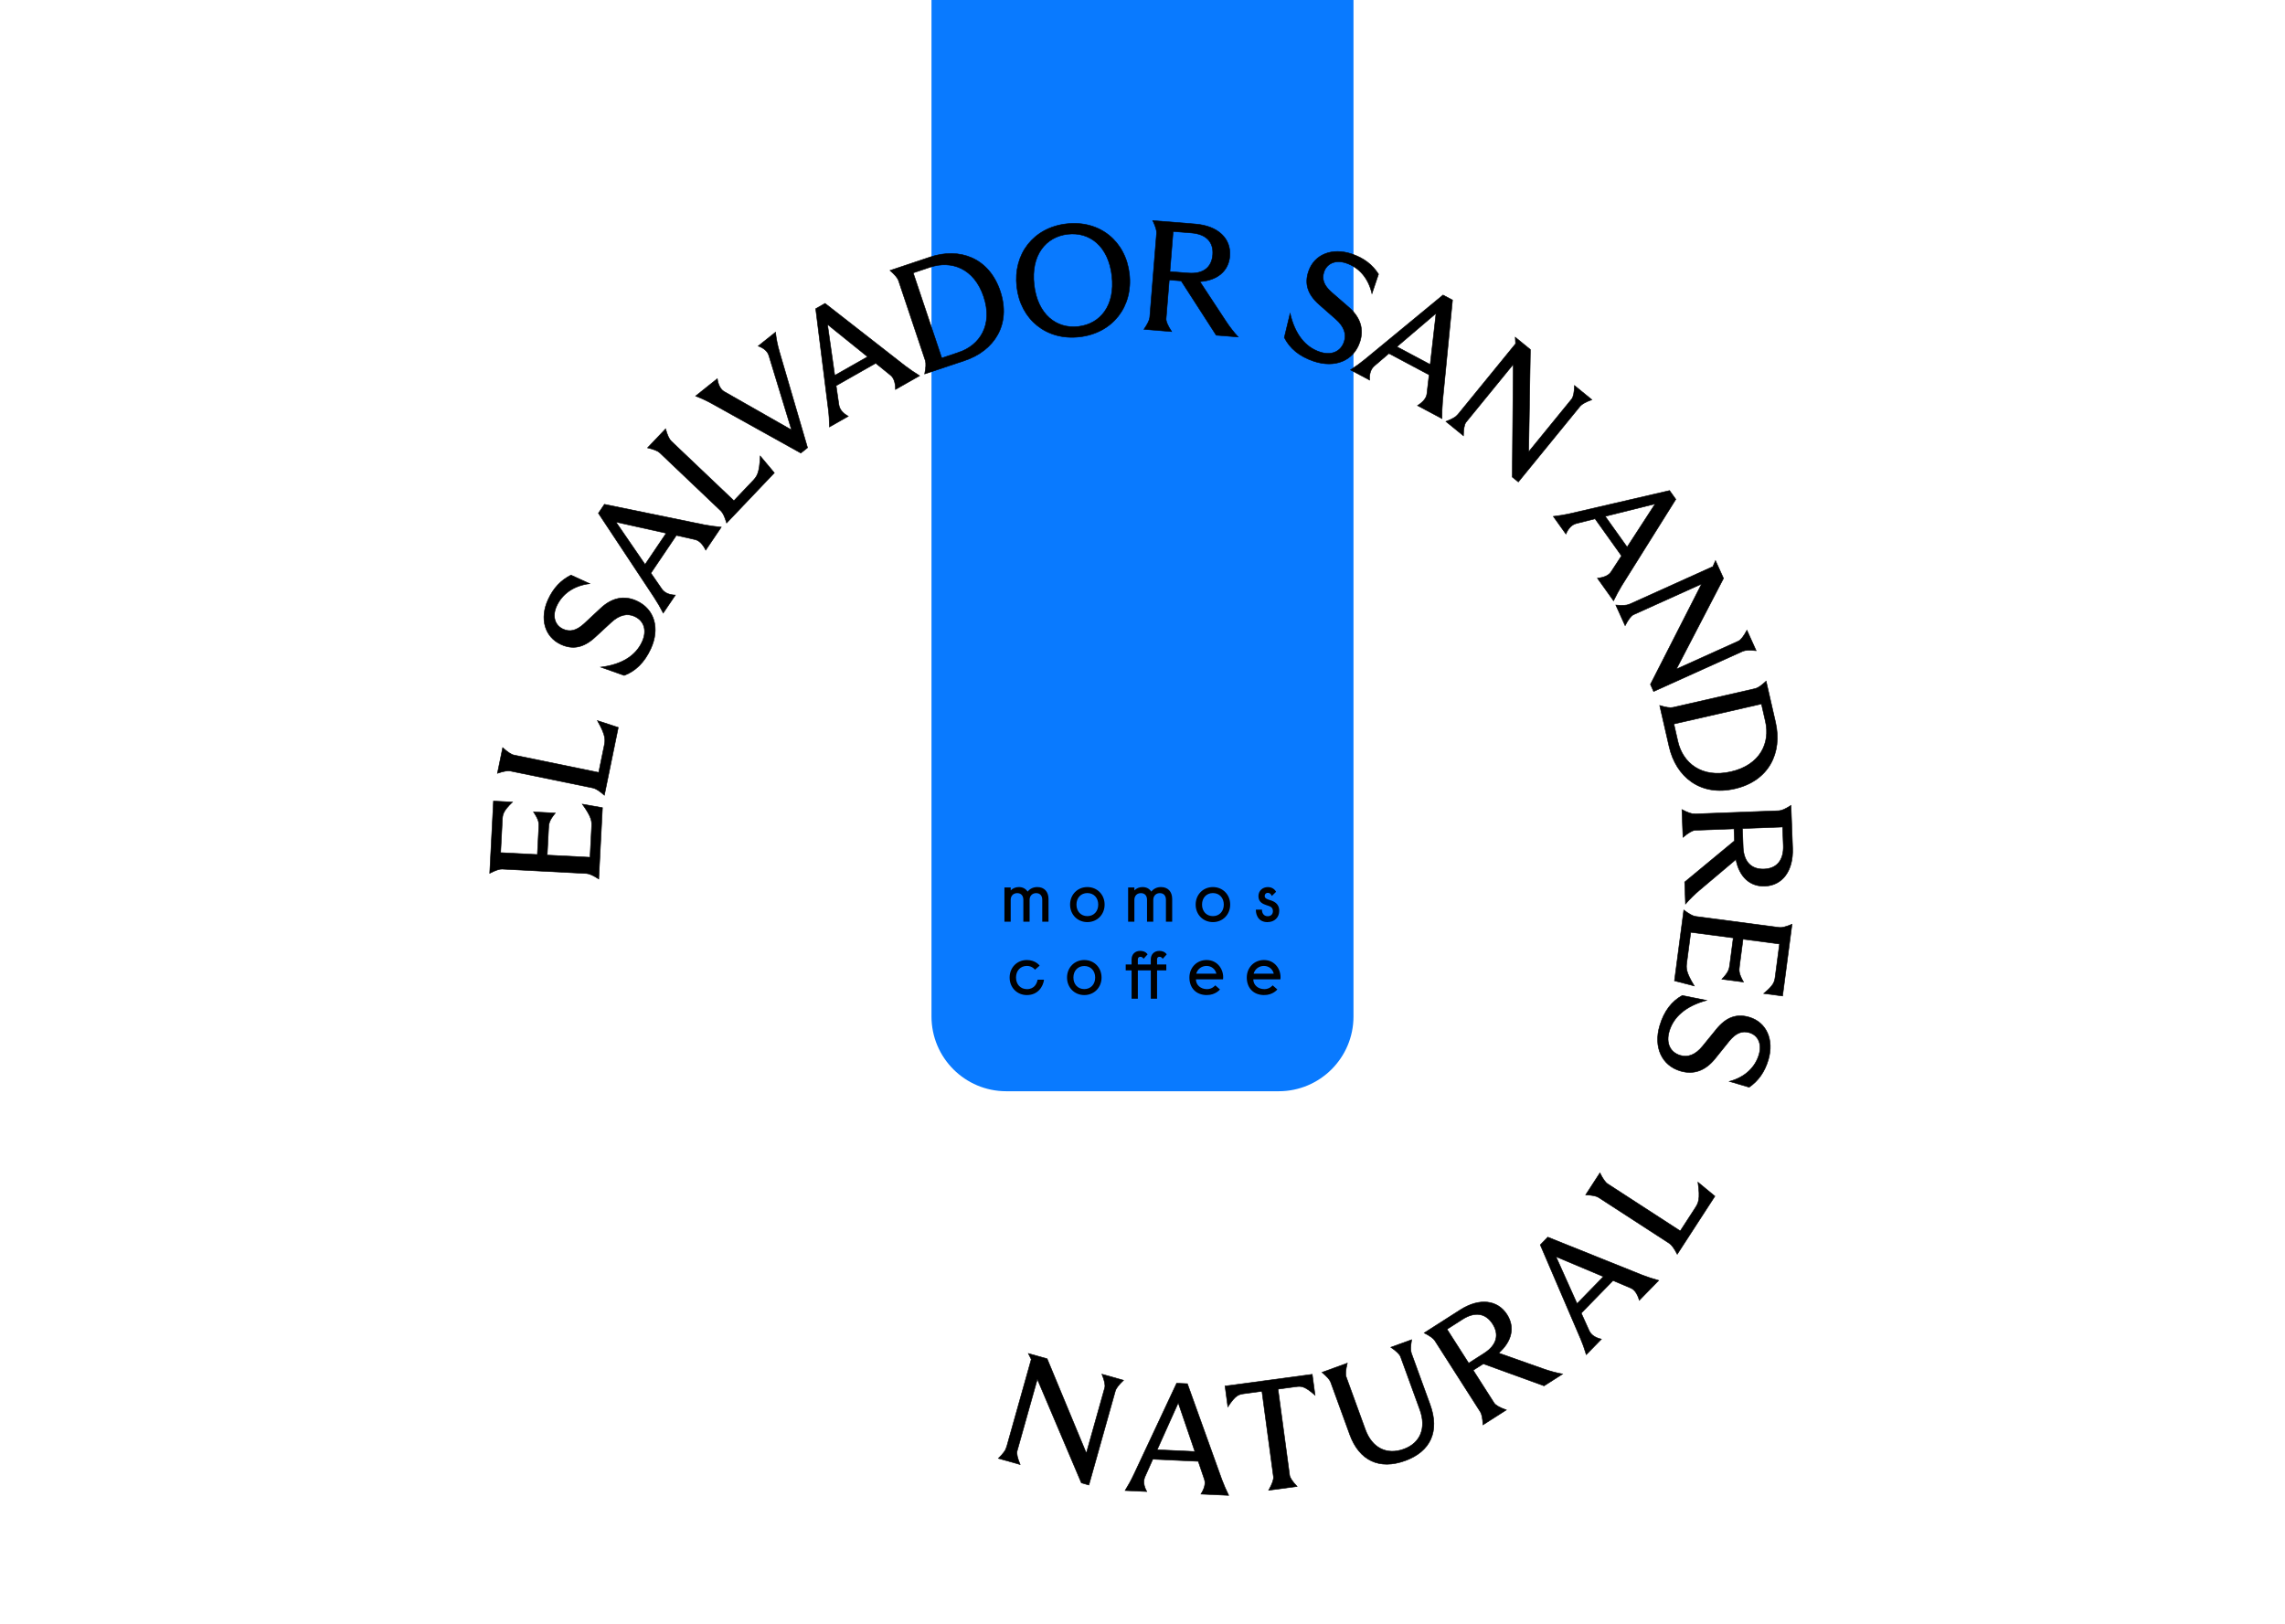
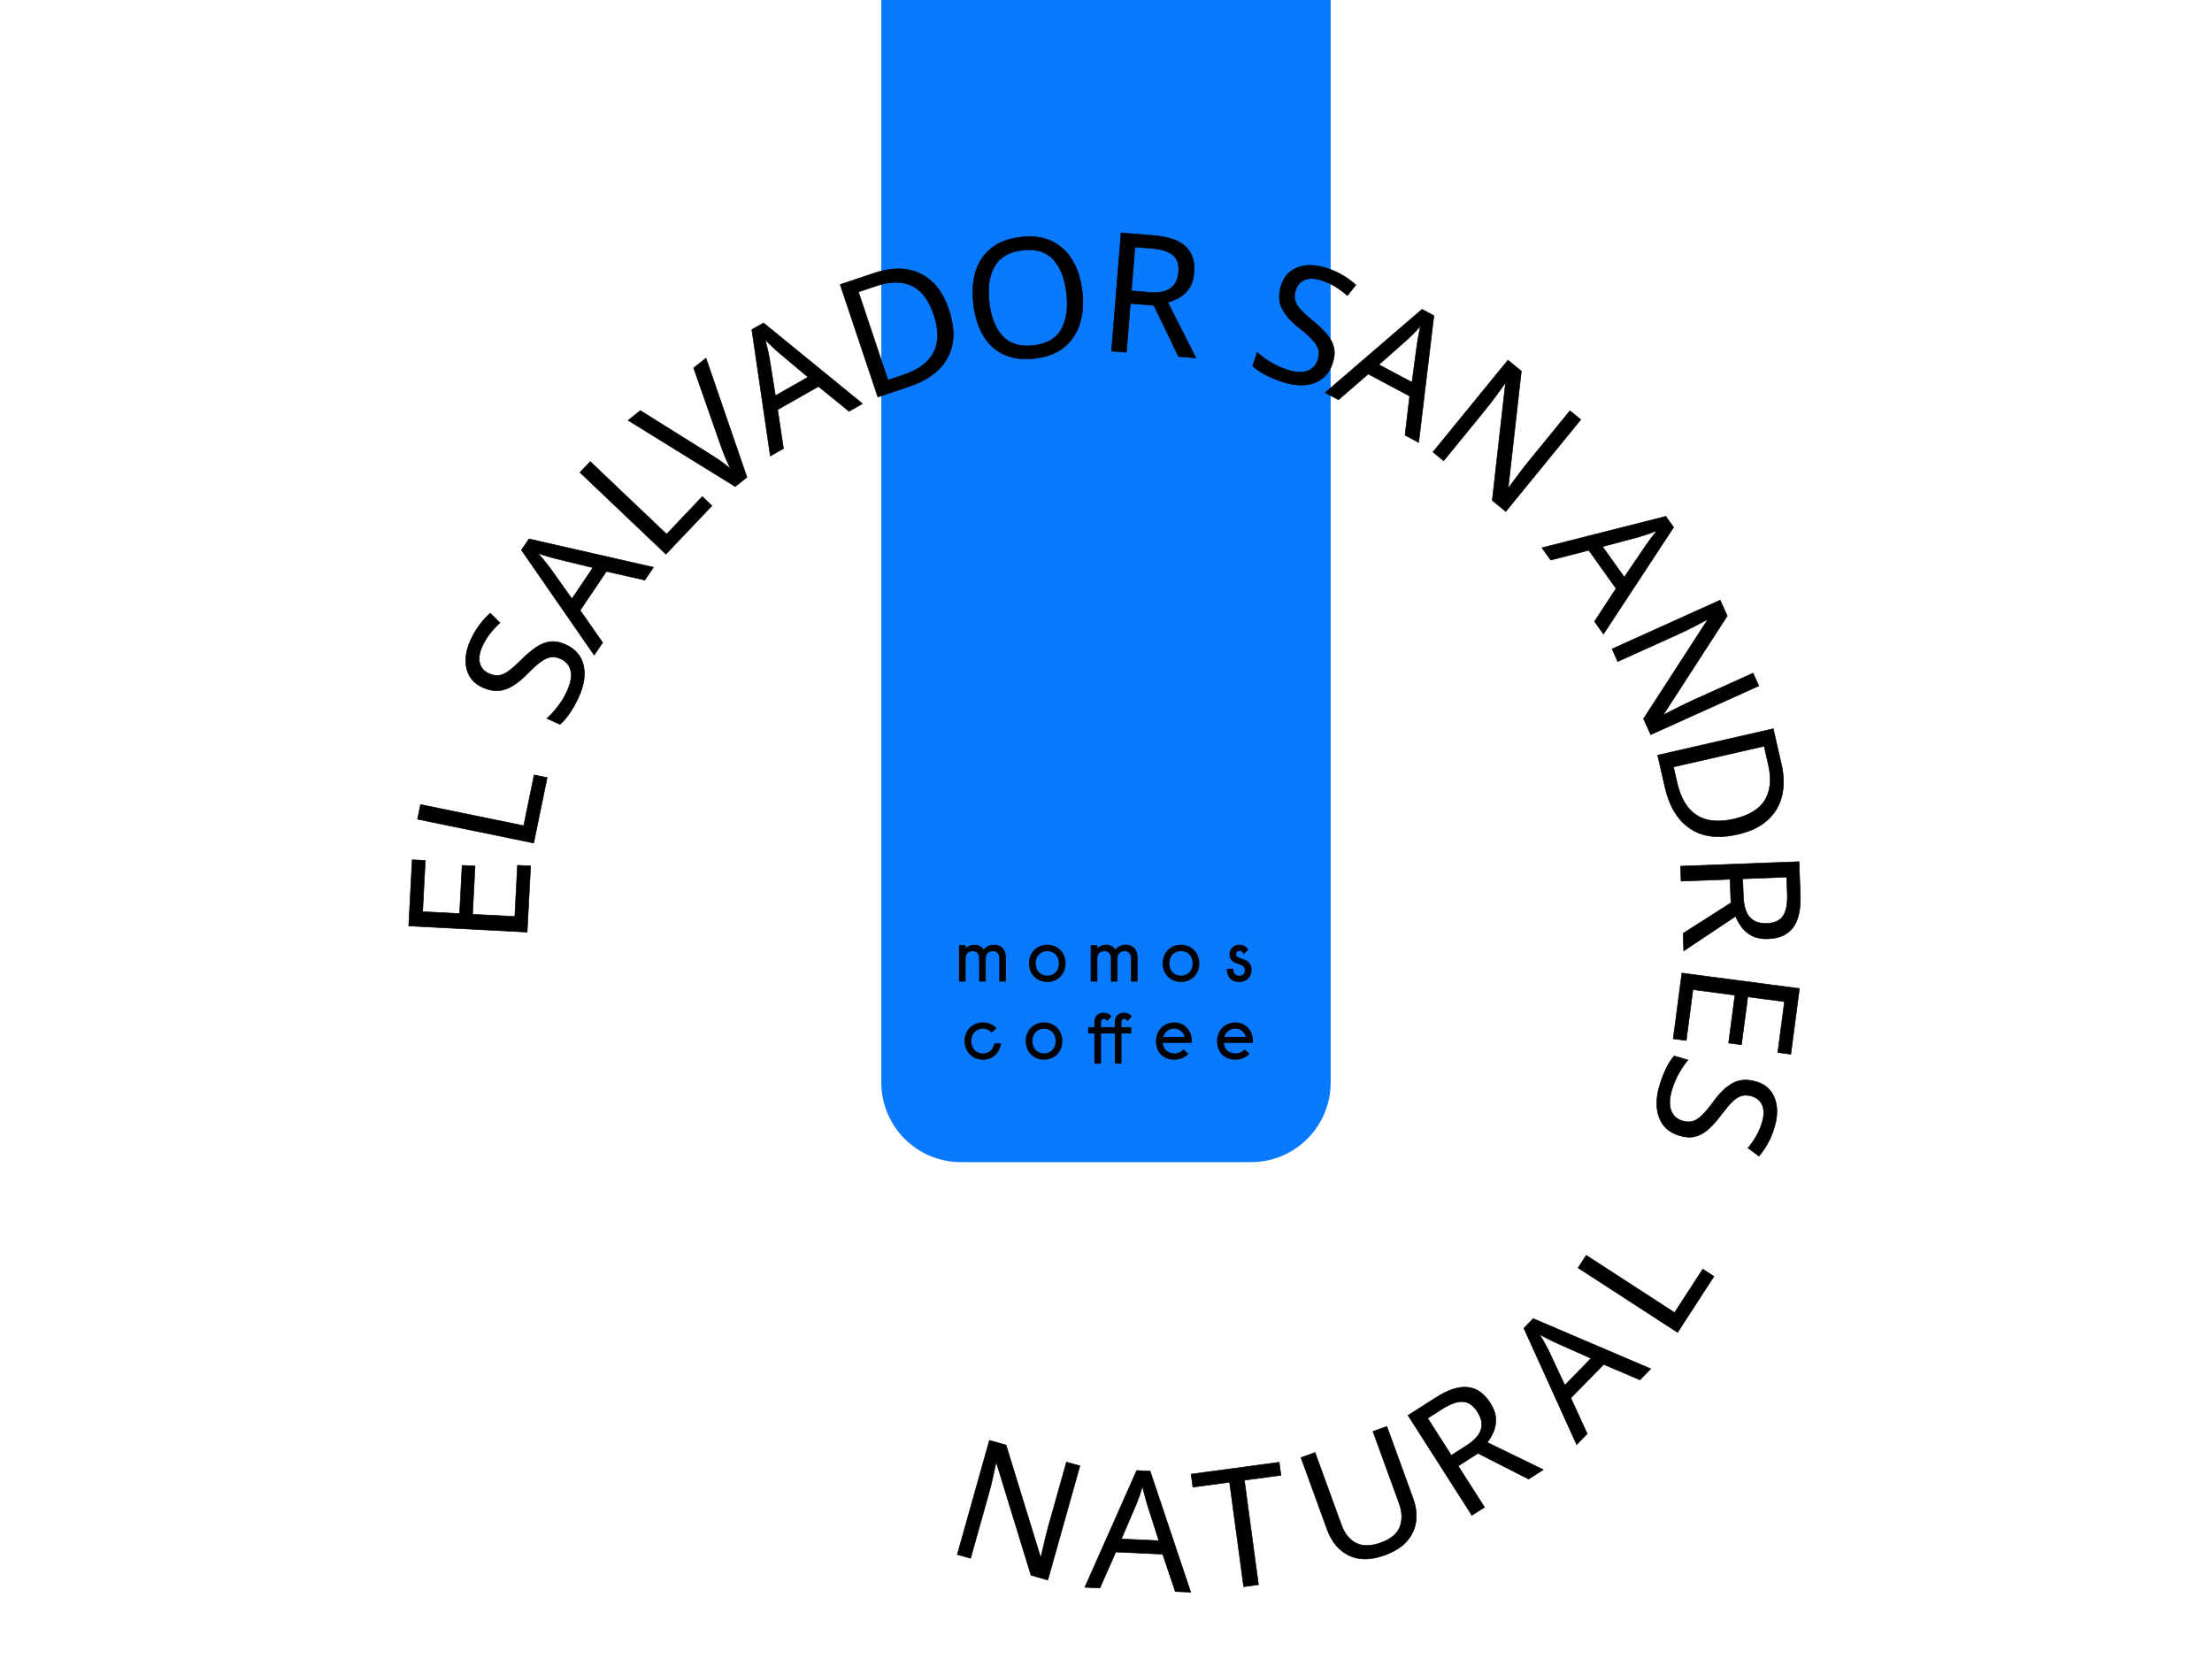
- <svg xmlns="http://www.w3.org/2000/svg" id="_레이어_2" data-name="레이어 2" viewBox="0 0 1100 781.77">
+ <svg xmlns="http://www.w3.org/2000/svg" id="_레이어_2" viewBox="0 0 1000 750">
  <defs>
-     <style>
-       .cls-1 {
-         fill: none;
-       }
- 
-       .cls-2 {
-         clip-path: url(#clippath);
-       }
- 
-       .cls-3 {
-         fill: #097aff;
-       }
- 
-       .cls-4 {
-         stroke: #000;
-         stroke-miterlimit: 10;
-         stroke-width: .26px;
-       }
-     </style>
    <clipPath id="clippath">
-       <rect class="cls-1" width="1100" height="781.77" />
+       <rect width="1000" height="750" style="fill:none;" />
    </clipPath>
  </defs>
-   <g id="_레이어_1-2" data-name="레이어 1">
-     <g class="cls-2">
+   <g id="_레이어_1-2">
+     <g style="clip-path:url(#clippath);">
      <g>
-         <rect class="cls-3" x="448.42" y="-978.8" width="203.15" height="1504.18" rx="36" ry="36" />
+         <rect x="398.42" y="-978.8" width="203.15" height="1504.18" rx="36" ry="36" style="fill:#097aff;" />
        <g>
          <g>
-             <path d="M499.35,427.08c-1.9,0-3.53,.77-4.65,2.19-1-1.47-2.39-2.19-4.25-2.19-1.52,0-2.93,.59-3.9,1.61v-1.42h-3.01v16.49h3.01v-10.53c0-1.93,1.26-3.23,3.14-3.23s2.95,1.24,2.95,3.23v10.53h3.01v-10.53c0-1.9,1.29-3.23,3.14-3.23s2.95,1.18,2.95,3.23v10.53h3.01v-10.95c0-3.54-2.06-5.73-5.38-5.73Z" />
-             <path d="M610.21,443.95c3.3,0,5.61-2.23,5.61-5.41,0-3.77-2.9-4.69-4.46-5.18-1.55-.5-2.54-.89-2.54-2,0-.74,.49-1.49,1.58-1.49,1.31,0,1.85,1.51,1.85,1.51l2.05-2.01s-1.03-2.28-3.93-2.28c-2.64,0-4.56,1.84-4.56,4.37,0,2.95,2.25,3.77,3.81,4.32,1.47,.53,3.16,.74,3.16,2.9,0,1.5-.97,2.44-2.53,2.44-2.27,0-2.83-2.17-2.72-3.18h-2.94c-.09,1.36,.45,6.03,5.64,6.03Z" />
+             <path d="M449.35,427.08c-1.9,0-3.53,.77-4.65,2.19-1-1.47-2.39-2.19-4.25-2.19-1.52,0-2.93,.59-3.9,1.61v-1.42h-3.01v16.49h3.01v-10.53c0-1.93,1.26-3.23,3.14-3.23s2.95,1.24,2.95,3.23v10.53h3.01v-10.53c0-1.9,1.29-3.23,3.14-3.23s2.95,1.18,2.95,3.23v10.53h3.01v-10.95c0-3.54-2.06-5.73-5.38-5.73Z" />
+             <path d="M560.21,443.95c3.3,0,5.61-2.23,5.61-5.41,0-3.77-2.9-4.69-4.46-5.18-1.55-.5-2.54-.89-2.54-2,0-.74,.49-1.49,1.58-1.49,1.31,0,1.85,1.51,1.85,1.51l2.05-2.01s-1.03-2.28-3.93-2.28c-2.64,0-4.56,1.84-4.56,4.37,0,2.95,2.25,3.77,3.81,4.32,1.47,.53,3.16,.74,3.16,2.9,0,1.5-.97,2.44-2.53,2.44-2.27,0-2.83-2.17-2.72-3.18h-2.94c-.09,1.36,.45,6.03,5.64,6.03Z" />
          </g>
-           <path d="M521.98,462.2c-4.74,0-8.31,3.63-8.31,8.44s3.57,8.44,8.31,8.44,8.31-3.63,8.31-8.44-3.57-8.44-8.31-8.44Zm5.24,8.44c0,3.27-2.15,5.56-5.24,5.56s-5.24-2.28-5.24-5.56,2.15-5.55,5.24-5.55,5.24,2.28,5.24,5.55Z" />
-           <path d="M494.35,476.22c-3.08,0-5.24-2.3-5.24-5.59s2.15-5.59,5.24-5.59c2.62,0,3.88,1.84,3.88,1.84l2.26-1.98s-1.95-2.7-6.15-2.7c-4.74,0-8.31,3.63-8.31,8.44s3.57,8.44,8.31,8.44c5.31,0,7.84-4.05,8.25-7.41h-3.1c-.3,1.79-1.49,4.56-5.16,4.56Z" />
-           <path d="M581.02,476.22c-3.05,0-5.3-2.02-5.3-4.72h13.05c.56-4.41-2.45-9.3-7.91-9.3-4.72,0-8.28,3.63-8.28,8.44s3.01,8.44,8.44,8.44m0-2.85c2.62,0,4.01-1.84,4.01-1.84l2.26,1.98s-2.08,2.7-6.28,2.7m-5.13-10.29c.63-2.25,2.58-3.73,4.96-3.73s4.21,1.55,4.73,3.73h-9.69Z" />
-           <path d="M608.64,476.22c-3.05,0-5.3-2.02-5.3-4.72h13.05c.56-4.41-2.45-9.3-7.91-9.3-4.72,0-8.28,3.63-8.28,8.44s3.01,8.44,8.44,8.44m0-2.85c2.62,0,4.01-1.84,4.01-1.84l2.26,1.98s-2.08,2.7-6.28,2.7m-5.13-10.29c.63-2.25,2.58-3.73,4.96-3.73s4.21,1.55,4.73,3.73h-9.69Z" />
-           <path d="M523.45,427.08c-4.74,0-8.31,3.63-8.31,8.44s3.57,8.43,8.31,8.43,8.31-3.63,8.31-8.43-3.57-8.44-8.31-8.44Zm5.24,8.44c0,3.27-2.15,5.55-5.24,5.55s-5.24-2.28-5.24-5.55,2.15-5.55,5.24-5.55,5.24,2.28,5.24,5.55Z" />
-           <path d="M558.89,427.08c-1.9,0-3.53,.77-4.65,2.19-1-1.47-2.39-2.19-4.25-2.19-1.52,0-2.93,.59-3.9,1.61v-1.42h-3.01v16.49h3.01v-10.53c0-1.93,1.26-3.23,3.14-3.23s2.95,1.24,2.95,3.23v10.53h3.01v-10.53c0-1.9,1.29-3.23,3.14-3.23s2.95,1.18,2.95,3.23v10.53h3.01v-10.95c0-3.54-2.06-5.73-5.38-5.73Z" />
-           <path d="M583.9,427.08c-4.74,0-8.31,3.63-8.31,8.44s3.57,8.43,8.31,8.43,8.31-3.63,8.31-8.43-3.57-8.44-8.31-8.44Zm5.24,8.44c0,3.27-2.15,5.55-5.24,5.55s-5.24-2.28-5.24-5.55,2.15-5.55,5.24-5.55,5.24,2.28,5.24,5.55Z" />
-           <path d="M556.99,461.99c0-.5,.16-1.33,1.23-1.33s1.49,.98,1.49,.98l1.95-2.15s-.9-1.68-3.56-1.68h0c-2.46,0-4.11,1.65-4.11,4.11v2.44h-6.24v-2.38c0-.4,.12-1.33,1.26-1.33,1.07,0,1.49,.98,1.49,.98l1.95-2.15s-.9-1.68-3.56-1.68c-2.48,0-4.14,1.65-4.14,4.11v2.44h-2.83v2.85h2.83v13.64h3.01v-13.64h6.24v13.64h3.01v-13.64h4.45v-2.85h-4.45v-2.38Z" />
+           <path d="M471.98,462.2c-4.74,0-8.31,3.63-8.31,8.44s3.57,8.44,8.31,8.44,8.31-3.63,8.31-8.44-3.57-8.44-8.31-8.44Zm5.24,8.44c0,3.27-2.15,5.56-5.24,5.56s-5.24-2.28-5.24-5.56,2.15-5.55,5.24-5.55,5.24,2.28,5.24,5.55Z" />
+           <path d="M444.35,476.22c-3.08,0-5.24-2.3-5.24-5.59s2.15-5.59,5.24-5.59c2.62,0,3.88,1.84,3.88,1.84l2.26-1.98s-1.95-2.7-6.15-2.7c-4.74,0-8.31,3.63-8.31,8.44s3.57,8.44,8.31,8.44c5.31,0,7.84-4.05,8.25-7.41h-3.1c-.3,1.79-1.49,4.56-5.16,4.56Z" />
+           <path d="M531.02,476.22c-3.05,0-5.3-2.02-5.3-4.72h13.05c.56-4.41-2.45-9.3-7.91-9.3-4.72,0-8.28,3.63-8.28,8.44s3.01,8.44,8.44,8.44m0-2.85c2.62,0,4.01-1.84,4.01-1.84l2.26,1.98s-2.08,2.7-6.28,2.7m-5.13-10.29c.63-2.25,2.58-3.73,4.96-3.73s4.21,1.55,4.73,3.73h-9.69Z" />
+           <path d="M558.64,476.22c-3.05,0-5.3-2.02-5.3-4.72h13.05c.56-4.41-2.45-9.3-7.91-9.3-4.72,0-8.28,3.63-8.28,8.44s3.01,8.44,8.44,8.44m0-2.85c2.62,0,4.01-1.84,4.01-1.84l2.26,1.98s-2.08,2.7-6.28,2.7m-5.13-10.29c.63-2.25,2.58-3.73,4.96-3.73s4.21,1.55,4.73,3.73h-9.69Z" />
+           <path d="M473.45,427.08c-4.74,0-8.31,3.63-8.31,8.44s3.57,8.43,8.31,8.43,8.31-3.63,8.31-8.43-3.57-8.44-8.31-8.44Zm5.24,8.44c0,3.27-2.15,5.55-5.24,5.55s-5.24-2.28-5.24-5.55,2.15-5.55,5.24-5.55,5.24,2.28,5.24,5.55Z" />
+           <path d="M508.89,427.08c-1.9,0-3.53,.77-4.65,2.19-1-1.47-2.39-2.19-4.25-2.19-1.52,0-2.93,.59-3.9,1.61v-1.42h-3.01v16.49h3.01v-10.53c0-1.93,1.26-3.23,3.14-3.23s2.95,1.24,2.95,3.23v10.53h3.01v-10.53c0-1.9,1.29-3.23,3.14-3.23s2.95,1.18,2.95,3.23v10.53h3.01v-10.95c0-3.54-2.06-5.73-5.38-5.73Z" />
+           <path d="M533.9,427.08c-4.74,0-8.31,3.63-8.31,8.44s3.57,8.43,8.31,8.43,8.31-3.63,8.31-8.43-3.57-8.44-8.31-8.44Zm5.24,8.44c0,3.27-2.15,5.55-5.24,5.55s-5.24-2.28-5.24-5.55,2.15-5.55,5.24-5.55,5.24,2.28,5.24,5.55Z" />
+           <path d="M506.99,461.99c0-.5,.16-1.33,1.23-1.33s1.49,.98,1.49,.98l1.95-2.15s-.9-1.68-3.56-1.68h0c-2.46,0-4.11,1.65-4.11,4.11v2.44h-6.24v-2.38c0-.4,.12-1.33,1.26-1.33,1.07,0,1.49,.98,1.49,.98l1.95-2.15s-.9-1.68-3.56-1.68c-2.48,0-4.14,1.65-4.14,4.11v2.44h-2.83v2.85h2.83v13.64h3.01v-13.64h6.24v13.64h3.01v-13.64h4.45v-2.85h-4.45v-2.38Z" />
        </g>
      </g>
-       <g>
-         <path class="cls-4" d="M282.35,420.55l-40.63-2.12q-1.87-.1-5.97,2.02l1.81-34.78,9.15,.48c-4.67,4.49-4.75,6.07-4.89,8.69l-.82,15.67,17.69,.92,.67-12.82c.12-2.4,.19-3.67-2.53-7.72l10.5,.55c-3.05,3.75-3.12,5.1-3.24,7.42l-.67,12.82,20.62,1.07,.75-14.39c.15-2.92,.24-4.65-4.45-11.21l9.68,1.71-1.79,34.33q-3.93-2.54-5.88-2.64Z" />
-         <path class="cls-4" d="M285.51,379.39l-39.85-8.18q-1.84-.38-6.2,1.1l2.54-12.35q3.49,3.17,5.4,3.56l40.81,8.38,2.6-12.65c.62-3.01,1-4.85-3.22-12.31l10.05,3.29-6.7,32.65q-3.5-3.09-5.42-3.49Z" />
-         <path class="cls-4" d="M300.46,325.18l-11.22-3.98c10.34-1.29,16.87-5.65,19.87-12.2,2.44-5.32,1.07-10.08-3.64-12.24-3.41-1.56-7.22-.83-11.22,2.87l-7.72,7.12c-5.6,5.2-10.88,6.08-16.47,3.52-7.92-3.63-10.37-12.51-6.21-21.59,2.56-5.6,6.2-9.38,11.02-11.8l9.01,4.13c-7.96,.98-13.33,5.12-15.92,10.79-2.31,5.05-.72,9.33,3.1,11.08,3.28,1.5,6.41,.79,10.09-2.56l8.07-7.53c5.31-4.92,11.14-6.29,17.28-3.48,8.6,3.94,11.27,13.25,6.8,23.01-3.06,6.69-7.46,10.87-12.83,12.87Z" />
-         <path class="cls-4" d="M314.98,287.72l-26.91-40.63,2.9-4.29,47.97,9.84q3.93,.75,8.28,1.15l-7.48,11.07q-2.2-4.39-5.09-5.07l-9.04-2.03-12.27,18.17,5.26,7.63q1.94,2.76,6.52,2.95l-5.84,8.65q-2.1-4.13-4.31-7.44Zm5.72-31.01l-24.18-5.37,14.02,20.42,10.17-15.05Z" />
-         <path class="cls-4" d="M347.05,246l-29.48-28.04q-1.36-1.29-5.85-2.35l8.69-9.14q1.28,4.53,2.7,5.88l30.19,28.71,8.9-9.36c2.12-2.23,3.41-3.59,3.78-12.15l6.79,8.11-22.97,24.15q-1.33-4.48-2.75-5.82Z" />
-         <path class="cls-4" d="M334.86,190.67l10.44-8.34q.76,4.68,3.31,6.19l32.44,18.47-10.91-35.77q-.89-3.04-5.14-4.63l8.33-6.65q.5,4.6,1.85,9.29l13.57,46.32-3.23,2.58-42.54-23.66q-3.87-2.19-8.12-3.79Z" />
-         <path class="cls-4" d="M398.74,196.99l-6.06-48.36,4.5-2.56,38.61,30.13q3.19,2.42,6.91,4.71l-11.62,6.6q-.02-4.91-2.31-6.8l-7.2-5.84-19.06,10.83,1.33,9.17q.51,3.33,4.53,5.54l-9.07,5.15q-.04-4.64-.56-8.58Zm18.9-25.24l-19.28-15.55,3.49,24.53,15.8-8.97Z" />
-         <path class="cls-4" d="M445.45,173.61l-12.93-38.58q-.6-1.78-4.07-4.81l19.29-6.46c14.17-4.75,28.37,.31,33.76,16.4,5.39,16.09-2.9,28.68-17.07,33.43l-19.29,6.46q.92-4.58,.3-6.43Zm16.09-3.97c10.04-3.36,16.6-13.08,12-26.82-4.63-13.81-15.7-17.54-25.73-14.18l-8.19,2.74,13.74,41,8.19-2.74Z" />
-         <path class="cls-4" d="M489.48,138.09c-1.8-15.66,7.91-28.49,23.94-30.33,16.03-1.84,28.47,8.44,30.27,24.1,1.8,15.66-7.98,28.5-24.01,30.34s-28.4-8.45-30.2-24.1Zm29.62,19.11c10.59-1.22,17.81-10.06,16.16-24.37s-10.68-21.29-21.27-20.07c-10.51,1.21-17.81,10.06-16.16,24.37s10.76,21.28,21.27,20.07Z" />
-         <path class="cls-4" d="M553.5,152.77l3.28-40.56q.15-1.87-1.85-6.02l20.5,1.66c11.08,.9,17.27,7.12,16.6,15.43-.58,7.18-5.92,11.72-14.4,12.32l12.61,19.17q2.62,3.98,5.8,7.47l-10.55-.85-16.86-26.15-5.76-.47-1.51,18.63q-.16,1.95,2.66,6.24l-13.32-1.08q2.65-3.85,2.8-5.8Zm18.52-21.32c7.11,.58,11.29-2.63,11.78-8.76,.5-6.14-3.11-9.97-10.22-10.54l-8.83-.71-1.56,19.31,8.83,.71Z" />
-         <path class="cls-4" d="M618.28,162.52l2.78-11.58c2.37,10.14,7.39,16.18,14.22,18.48,5.55,1.87,10.14,0,11.79-4.91,1.2-3.56,.07-7.26-4.03-10.86l-7.89-6.93c-5.76-5.02-7.19-10.18-5.23-16.01,2.77-8.25,11.35-11.63,20.81-8.45,5.83,1.96,9.98,5.17,12.89,9.72l-3.16,9.39c-1.81-7.81-6.5-12.71-12.4-14.7-5.26-1.77-9.35,.26-10.69,4.25-1.15,3.42-.11,6.46,3.61,9.76l8.34,7.24c5.45,4.76,7.43,10.42,5.28,16.82-3.01,8.97-11.99,12.6-22.17,9.18-6.97-2.34-11.59-6.27-14.14-11.4Z" />
-         <path class="cls-4" d="M657.07,173.03l37.6-31,4.57,2.43-4.78,48.74q-.34,3.99-.28,8.35l-11.79-6.28q4.13-2.65,4.51-5.59l1.08-9.21-19.35-10.3-7.04,6.03q-2.54,2.22-2.26,6.79l-9.21-4.9q3.89-2.52,6.95-5.06Zm31.43,2.45l2.81-24.61-18.85,16.07,16.03,8.54Z" />
-         <path class="cls-4" d="M701.66,199.75l27.95-34.26-.16-3.13,7.27,5.93-.82,49.22,20.69-25.36q1.23-1.51,1.36-6.54l8.38,6.83q-4.42,1.62-5.66,3.13l-29.75,36.47-2.91-2.37,.47-54.26-22.68,27.8q-1.23,1.51-1.31,6.59l-8.43-6.88q4.37-1.67,5.6-3.18Z" />
-         <path class="cls-4" d="M756.25,247.18l47.48-11,3.01,4.22-26,41.5q-2.08,3.42-3.98,7.35l-7.76-10.88q4.88-.53,6.53-3l5.07-7.76-12.73-17.84-8.99,2.26q-3.26,.85-5.05,5.08l-6.06-8.49q4.61-.52,8.47-1.43Zm27.05,16.2l13.49-20.78-24.04,5.99,10.55,14.79Z" />
-         <path class="cls-4" d="M784.28,290.97l40.3-18.19,1.26-2.87,3.86,8.55-22.7,43.68,29.83-13.47q1.78-.8,4.14-5.25l4.45,9.85q-4.68-.52-6.46,.28l-42.9,19.36-1.54-3.42,24.63-48.34-32.71,14.76q-1.78,.8-4.11,5.31l-4.48-9.92q4.65,.45,6.43-.35Z" />
-         <path class="cls-4" d="M805.36,340.58l39.66-9.07q1.83-.42,5.19-3.57l4.54,19.83c3.33,14.56-3.1,28.2-19.64,31.98-16.54,3.78-28.26-5.7-31.59-20.27l-4.54-19.83q4.47,1.37,6.37,.93Zm2.37,16.4c2.36,10.32,11.39,17.8,25.51,14.57,14.2-3.25,19-13.9,16.64-24.21l-1.92-8.42-42.15,9.64,1.92,8.42Z" />
-         <path class="cls-4" d="M815.76,391.88l40.66-1.55q1.88-.07,5.76-2.55l.78,20.55c.42,11.1-5.03,18-13.35,18.31-7.2,.27-12.34-4.49-13.93-12.84l-17.54,14.79q-3.64,3.07-6.73,6.64l-.4-10.58,23.96-19.84-.22-5.78-18.68,.71q-1.95,.07-5.88,3.38l-.51-13.35q4.14,2.17,6.09,2.1Zm23.37,15.86c.27,7.13,3.94,10.89,10.1,10.66,6.15-.23,9.53-4.27,9.26-11.39l-.34-8.85-19.35,.74,.34,8.85Z" />
-         <path class="cls-4" d="M816.23,441.21l40.34,5.31q1.86,.25,6.11-1.54l-4.55,34.54-9.08-1.2c5.01-4.11,5.21-5.67,5.56-8.28l2.05-15.56-17.57-2.31-1.67,12.73c-.31,2.38-.48,3.65,1.91,7.9l-10.42-1.37c3.34-3.5,3.51-4.84,3.82-7.15l1.67-12.73-20.47-2.69-1.88,14.29c-.38,2.9-.61,4.62,3.56,11.52l-9.52-2.46,4.49-34.09q3.72,2.84,5.65,3.09Z" />
-         <path class="cls-4" d="M809.84,479.28l11.67,2.35c-10.05,2.75-15.9,7.99-17.94,14.9-1.66,5.62,.38,10.13,5.35,11.6,3.6,1.06,7.26-.21,10.7-4.44l6.63-8.14c4.8-5.94,9.9-7.57,15.81-5.83,8.35,2.46,12.04,10.91,9.22,20.49-1.74,5.9-4.8,10.17-9.23,13.24l-9.5-2.8c7.74-2.1,12.47-6.97,14.23-12.94,1.57-5.33-.61-9.34-4.64-10.53-3.46-1.02-6.46,.13-9.62,3.97l-6.92,8.6c-4.55,5.62-10.13,7.81-16.61,5.9-9.07-2.68-13.04-11.52-10-21.81,2.08-7.06,5.83-11.82,10.87-14.56Z" />
-       </g>
-       <g>
-         <path class="cls-4" d="M484.48,697.01l11.97-42.56-1.39-2.81,9.03,2.54,18.87,45.47,8.86-31.51q.53-1.88-1.36-6.54l10.41,2.93q-3.41,3.25-3.94,5.13l-12.74,45.31-3.61-1.02-21.2-49.95-9.72,34.54q-.53,1.88,1.43,6.56l-10.48-2.95q3.34-3.27,3.87-5.15Z" />
-         <path class="cls-4" d="M545.75,710.08l20.69-44.12,5.17,.24,16.56,46.08q1.4,3.75,3.32,7.67l-13.35-.62q2.6-4.16,1.68-6.99l-2.97-8.78-21.89-1.02-3.78,8.47q-1.35,3.09,.87,7.1l-10.42-.48q2.44-3.95,4.11-7.55Zm29.46-11.25l-8-23.44-10.15,22.6,18.15,.85Z" />
-         <path class="cls-4" d="M589.75,667.32l41.96-5.65,1.35,10.04c-5.24-4.6-6.73-4.4-9.41-4.04l-8.41,1.13,5.58,41.44q.25,1.86,3.61,5.42l-13.69,1.84q2.56-4.59,2.3-6.52l-5.54-41.14-8.48,1.14c-2.6,.35-4.17,.56-7.93,6.37l-1.35-10.04Z" />
-         <path class="cls-4" d="M649.73,690.55l-9.14-25.11q-.64-1.76-4.19-4.71l12.2-4.44q-1.2,4.83-.53,6.66l9.21,25.32c3.21,8.82,10.26,12.4,18.52,9.4,7.97-2.9,10.93-10.13,7.72-18.95l-9.27-25.47q-.67-1.83-4.71-4.6l10.02-3.64q-.78,4.68-.11,6.51l9.01,24.76c4.67,12.84,.21,22.53-12,26.97-12.34,4.49-22.08,.12-26.75-12.71Z" />
-         <path class="cls-4" d="M712.62,679.7l-21.91-34.28q-1.01-1.58-5.11-3.68l17.33-11.08c9.36-5.98,18.06-4.77,22.55,2.25,3.88,6.07,2.37,12.91-4.02,18.52l21.63,7.64q4.49,1.59,9.14,2.45l-8.92,5.7-29.24-10.62-4.87,3.11,10.07,15.75q1.05,1.64,5.89,3.36l-11.26,7.19q-.22-4.67-1.27-6.31Zm1.86-28.18c6.01-3.84,7.4-8.91,4.08-14.1-3.31-5.19-8.5-6.06-14.51-2.22l-7.46,4.77,10.43,16.32,7.46-4.77Z" />
-         <path class="cls-4" d="M760.71,644.12l-19.22-44.79,3.62-3.71,45.45,18.25q3.73,1.44,7.94,2.61l-9.33,9.56q-1.38-4.71-4.11-5.9l-8.54-3.61-15.31,15.68,3.82,8.45q1.42,3.06,5.89,4.07l-7.29,7.47q-1.33-4.44-2.91-8.09Zm11.17-29.49l-22.83-9.6,10.14,22.6,12.69-13Z" />
-         <path class="cls-4" d="M803.65,598.64l-34.13-22.14q-1.57-1.02-6.18-1.23l6.86-10.58q2.09,4.22,3.73,5.28l34.95,22.67,7.03-10.83c1.67-2.58,2.7-4.16,1.49-12.63l8.16,6.73-18.14,27.96q-2.13-4.16-3.77-5.22Z" />
-       </g>
+       <text transform="translate(237.94 428.66) rotate(-87.02)" style="font-family:GTUltraMedian-Regular, 'GT Ultra Median'; font-size:75.07px; stroke:#000; stroke-miterlimit:10; stroke-width:.26px;">
+         <tspan x="0" y="0">E</tspan>
+       </text>
+       <text transform="translate(239.82 388.25) rotate(-78.41)" style="font-family:GTUltraMedian-Regular, 'GT Ultra Median'; font-size:75.07px; stroke:#000; stroke-miterlimit:10; stroke-width:.26px;">
+         <tspan x="0" y="0">L</tspan>
+       </text>
+       <text transform="translate(248.57 348.45) rotate(-71.99)" style="font-family:GTUltraMedian-Regular, 'GT Ultra Median'; font-size:75.07px; stroke:#000; stroke-miterlimit:10; stroke-width:.26px;">
+         <tspan x="0" y="0"> </tspan>
+       </text>
+       <text transform="translate(253.17 331.71) rotate(-65.39)" style="font-family:GTUltraMedian-Regular, 'GT Ultra Median'; font-size:75.07px; stroke:#000; stroke-miterlimit:10; stroke-width:.26px;">
+         <tspan x="0" y="0">S</tspan>
+       </text>
+       <text transform="translate(268.62 296.16) rotate(-55.97)" style="font-family:GTUltraMedian-Regular, 'GT Ultra Median'; font-size:75.07px; stroke:#000; stroke-miterlimit:10; stroke-width:.26px;">
+         <tspan x="0" y="0">A</tspan>
+       </text>
+       <text transform="translate(296.02 255.8) rotate(-46.44)" style="font-family:GTUltraMedian-Regular, 'GT Ultra Median'; font-size:75.07px; stroke:#000; stroke-miterlimit:10; stroke-width:.26px;">
+         <tspan x="0" y="0">L</tspan>
+       </text>
+       <text transform="translate(317.43 231.91) rotate(-38.63)" style="font-family:GTUltraMedian-Regular, 'GT Ultra Median'; font-size:75.07px; stroke:#000; stroke-miterlimit:10; stroke-width:.26px;">
+         <tspan x="0" y="0">V</tspan>
+       </text>
+       <text transform="translate(348.25 206.16) rotate(-29.6)" style="font-family:GTUltraMedian-Regular, 'GT Ultra Median'; font-size:75.07px; stroke:#000; stroke-miterlimit:10; stroke-width:.26px;">
+         <tspan x="0" y="0">A</tspan>
+       </text>
+       <text transform="translate(389.95 181.78) rotate(-18.52)" style="font-family:GTUltraMedian-Regular, 'GT Ultra Median'; font-size:75.07px; stroke:#000; stroke-miterlimit:10; stroke-width:.26px;">
+         <tspan x="0" y="0">D</tspan>
+       </text>
+       <text transform="translate(438.61 164.63) rotate(-6.56)" style="font-family:GTUltraMedian-Regular, 'GT Ultra Median'; font-size:75.07px; stroke:#000; stroke-miterlimit:10; stroke-width:.26px;">
+         <tspan x="0" y="0">O</tspan>
+       </text>
+       <text transform="translate(495.23 158.13) rotate(4.63)" style="font-family:GTUltraMedian-Regular, 'GT Ultra Median'; font-size:75.07px; stroke:#000; stroke-miterlimit:10; stroke-width:.26px;">
+         <tspan x="0" y="0">R</tspan>
+       </text>
+       <text transform="translate(544.95 163.09) rotate(11.98)" style="font-family:GTUltraMedian-Regular, 'GT Ultra Median'; font-size:75.07px; stroke:#000; stroke-miterlimit:10; stroke-width:.26px;">
+         <tspan x="0" y="0"> </tspan>
+       </text>
+       <text transform="translate(562.08 165.9) rotate(18.58)" style="font-family:GTUltraMedian-Regular, 'GT Ultra Median'; font-size:75.07px; stroke:#000; stroke-miterlimit:10; stroke-width:.26px;">
+         <tspan x="0" y="0">S</tspan>
+       </text>
+       <text transform="translate(599.07 177.52) rotate(28.03)" style="font-family:GTUltraMedian-Regular, 'GT Ultra Median'; font-size:75.07px; stroke:#000; stroke-miterlimit:10; stroke-width:.26px;">
+         <tspan x="0" y="0">A</tspan>
+       </text>
+       <text transform="translate(642.17 199.75) rotate(39.22)" style="font-family:GTUltraMedian-Regular, 'GT Ultra Median'; font-size:75.07px; stroke:#000; stroke-miterlimit:10; stroke-width:.26px;">
+         <tspan x="0" y="0">N</tspan>
+       </text>
+       <text transform="translate(684.58 235.92) rotate(47.12)" style="font-family:GTUltraMedian-Regular, 'GT Ultra Median'; font-size:75.07px; stroke:#000; stroke-miterlimit:10; stroke-width:.26px;">
+         <tspan x="0" y="0"> </tspan>
+       </text>
+       <text transform="translate(697.08 247.64) rotate(54.5)" style="font-family:GTUltraMedian-Regular, 'GT Ultra Median'; font-size:75.07px; stroke:#000; stroke-miterlimit:10; stroke-width:.26px;">
+         <tspan x="0" y="0">A</tspan>
+       </text>
+       <text transform="translate(725.78 286.74) rotate(65.71)" style="font-family:GTUltraMedian-Regular, 'GT Ultra Median'; font-size:75.07px; stroke:#000; stroke-miterlimit:10; stroke-width:.26px;">
+         <tspan x="0" y="0">N</tspan>
+       </text>
+       <text transform="translate(747.77 334.31) rotate(77.11)" style="font-family:GTUltraMedian-Regular, 'GT Ultra Median'; font-size:75.07px; stroke:#000; stroke-miterlimit:10; stroke-width:.26px;">
+         <tspan x="0" y="0">D</tspan>
+       </text>
+       <text transform="translate(759.46 384.31) rotate(87.82)" style="font-family:GTUltraMedian-Regular, 'GT Ultra Median'; font-size:75.07px; stroke:#000; stroke-miterlimit:10; stroke-width:.26px;">
+         <tspan x="0" y="0">R</tspan>
+       </text>
+       <text transform="translate(761.29 432.69) rotate(97.49)" style="font-family:GTUltraMedian-Regular, 'GT Ultra Median'; font-size:75.07px; stroke:#000; stroke-miterlimit:10; stroke-width:.26px;">
+         <tspan x="0" y="0">E</tspan>
+       </text>
+       <text transform="translate(756.23 473.2) rotate(106.43)" style="font-family:GTUltraMedian-Regular, 'GT Ultra Median'; font-size:75.07px; stroke:#000; stroke-miterlimit:10; stroke-width:.26px;">
+         <tspan x="0" y="0">S</tspan>
+       </text>
+       <text transform="translate(425.77 700.8) rotate(15.71)" style="font-family:GTUltraMedian-Regular, 'GT Ultra Median'; font-size:75.07px; stroke:#000; stroke-miterlimit:10; stroke-width:.26px;">
+         <tspan x="0" y="0">N</tspan>
+       </text>
+       <text transform="translate(490.44 717.58) rotate(2.67)" style="font-family:GTUltraMedian-Regular, 'GT Ultra Median'; font-size:75.07px; stroke:#000; stroke-miterlimit:10; stroke-width:.26px;">
+         <tspan x="0" y="0">A</tspan>
+       </text>
+       <text transform="translate(544.89 719.65) rotate(-7.67)" style="font-family:GTUltraMedian-Regular, 'GT Ultra Median'; font-size:75.07px; stroke:#000; stroke-miterlimit:10; stroke-width:.26px;">
+         <tspan x="0" y="0">T</tspan>
+       </text>
+       <text transform="translate(600.14 711.65) rotate(-19.99)" style="font-family:GTUltraMedian-Regular, 'GT Ultra Median'; font-size:75.07px; stroke:#000; stroke-miterlimit:10; stroke-width:.26px;">
+         <tspan x="0" y="0">U</tspan>
+       </text>
+       <text transform="translate(659.28 688.96) rotate(-32.58)" style="font-family:GTUltraMedian-Regular, 'GT Ultra Median'; font-size:75.07px; stroke:#000; stroke-miterlimit:10; stroke-width:.26px;">
+         <tspan x="0" y="0">R</tspan>
+       </text>
+       <text transform="translate(712.78 653.07) rotate(-45.68)" style="font-family:GTUltraMedian-Regular, 'GT Ultra Median'; font-size:75.07px; stroke:#000; stroke-miterlimit:10; stroke-width:.26px;">
+         <tspan x="0" y="0">A</tspan>
+       </text>
+       <text transform="translate(754.44 608.46) rotate(-57.03)" style="font-family:GTUltraMedian-Regular, 'GT Ultra Median'; font-size:75.07px; stroke:#000; stroke-miterlimit:10; stroke-width:.26px;">
+         <tspan x="0" y="0">L</tspan>
+       </text>
    </g>
  </g>
</svg>
